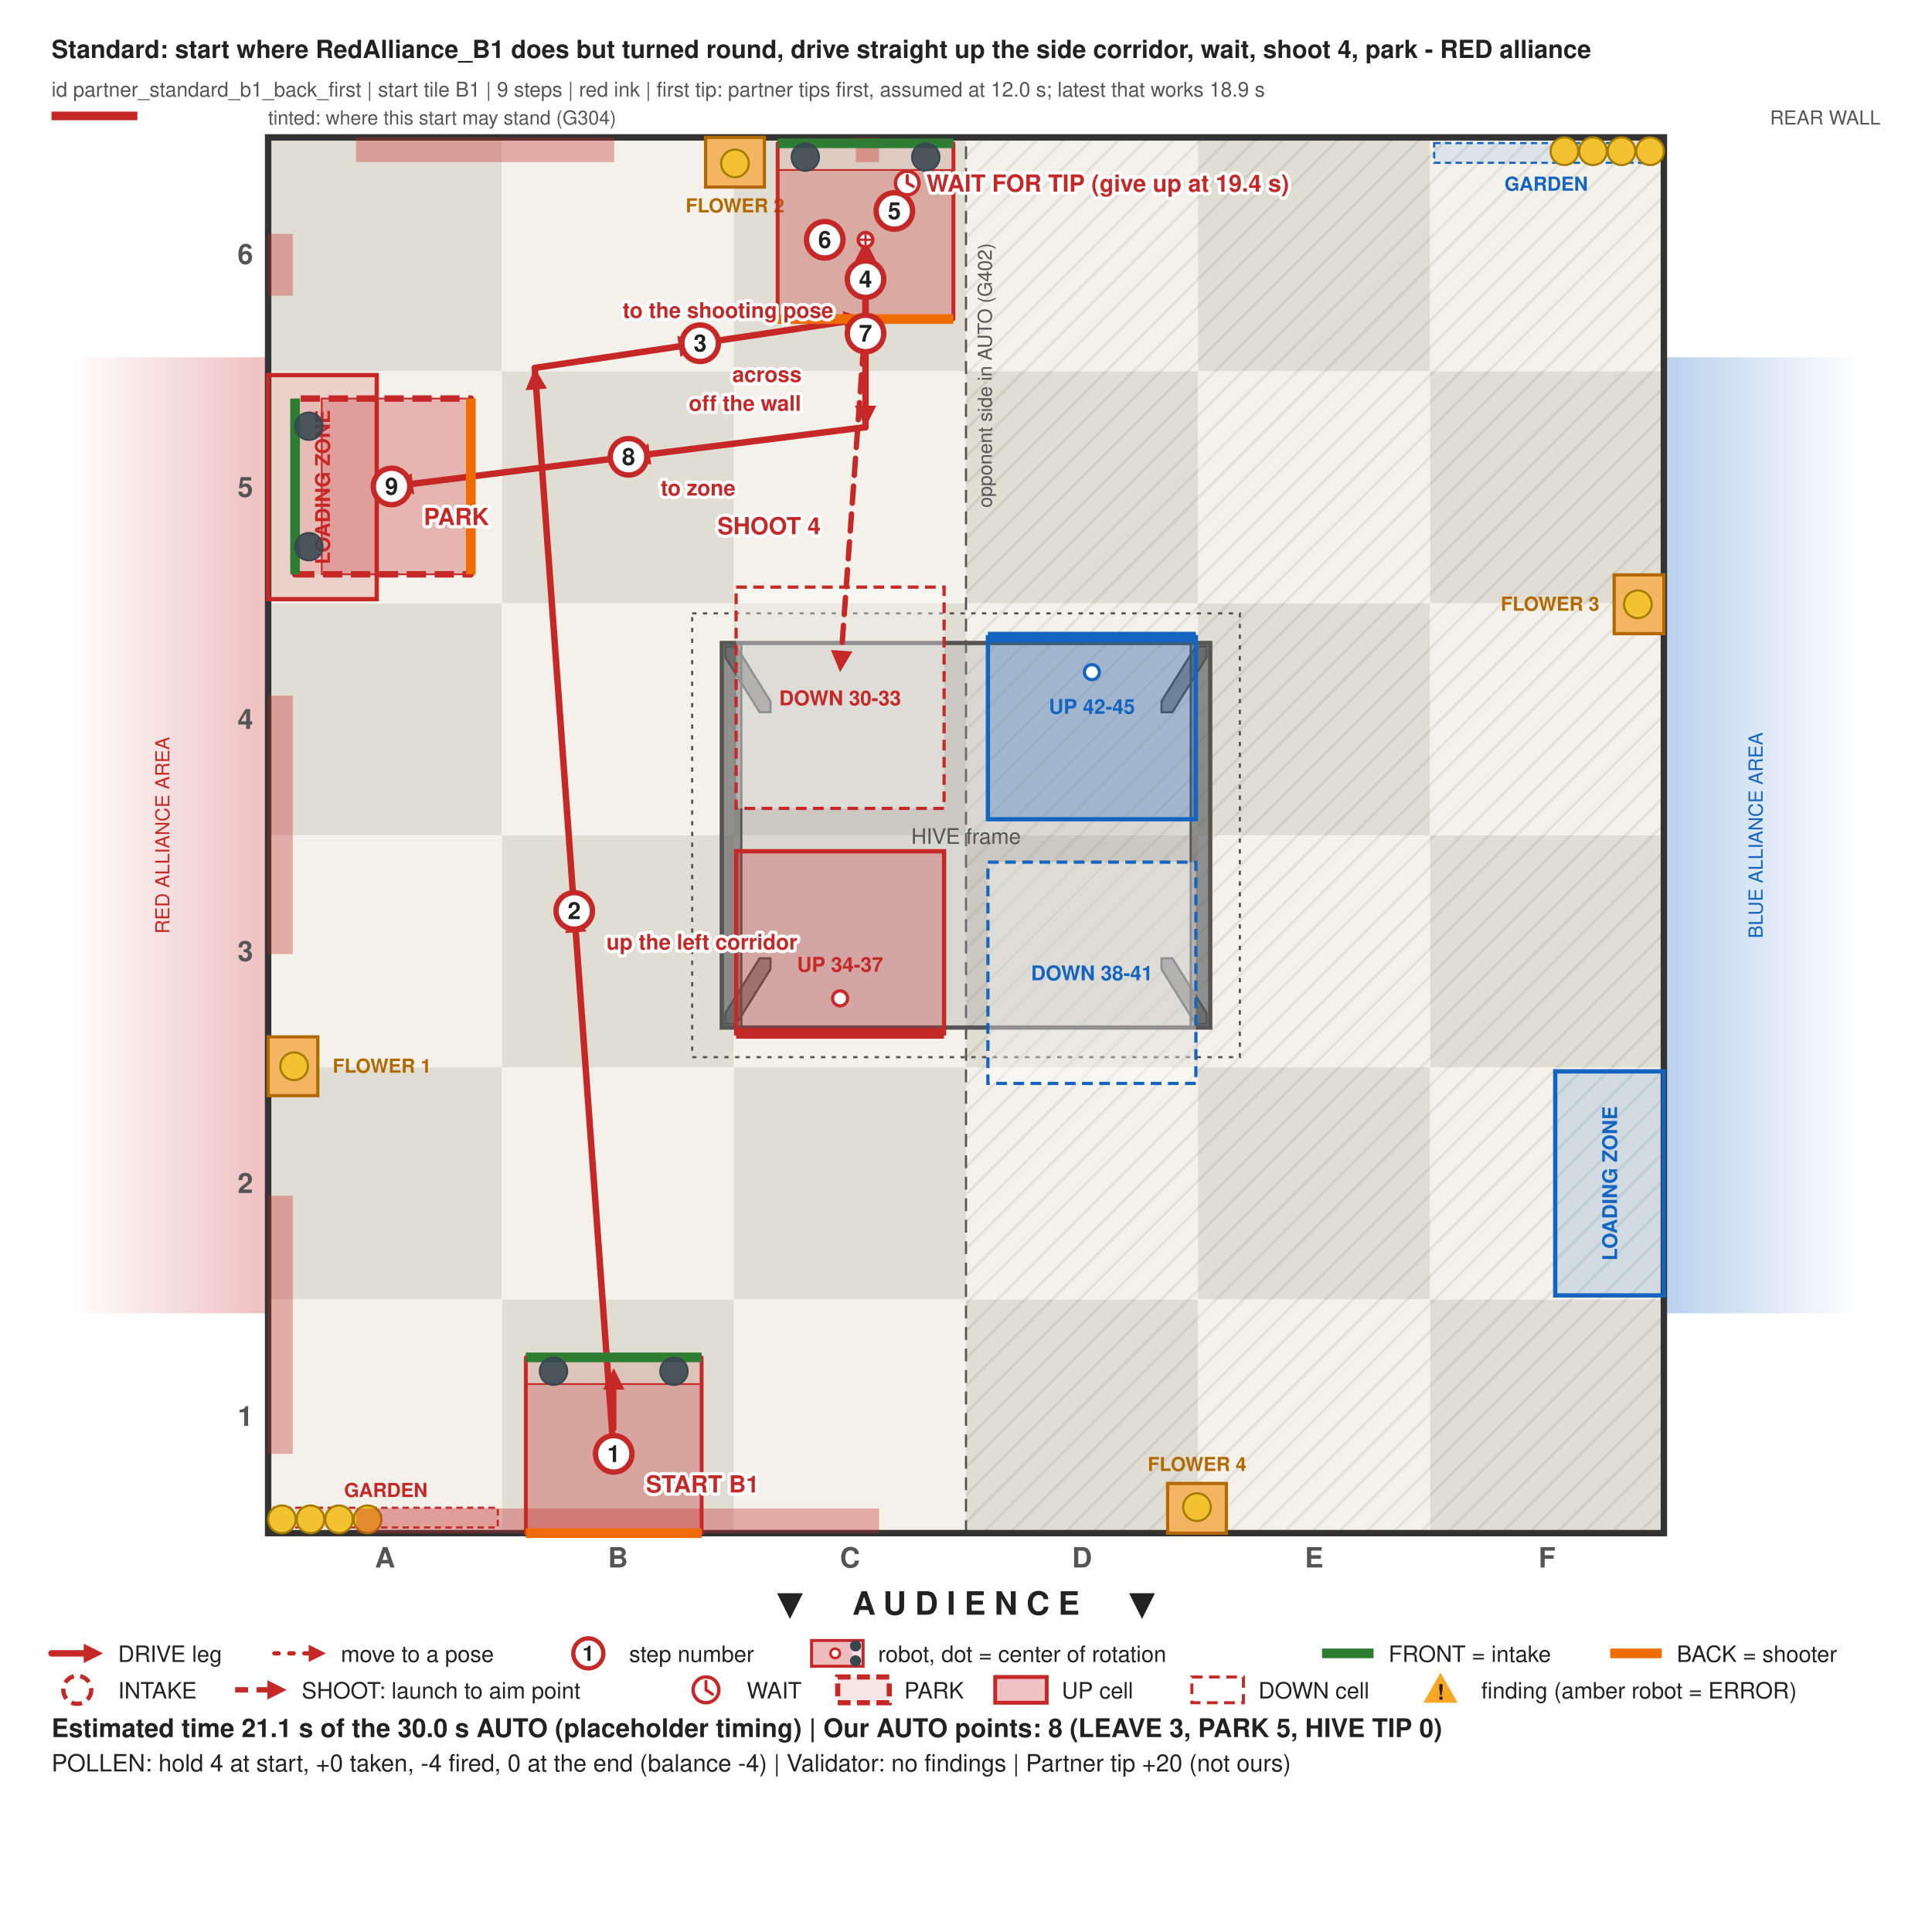
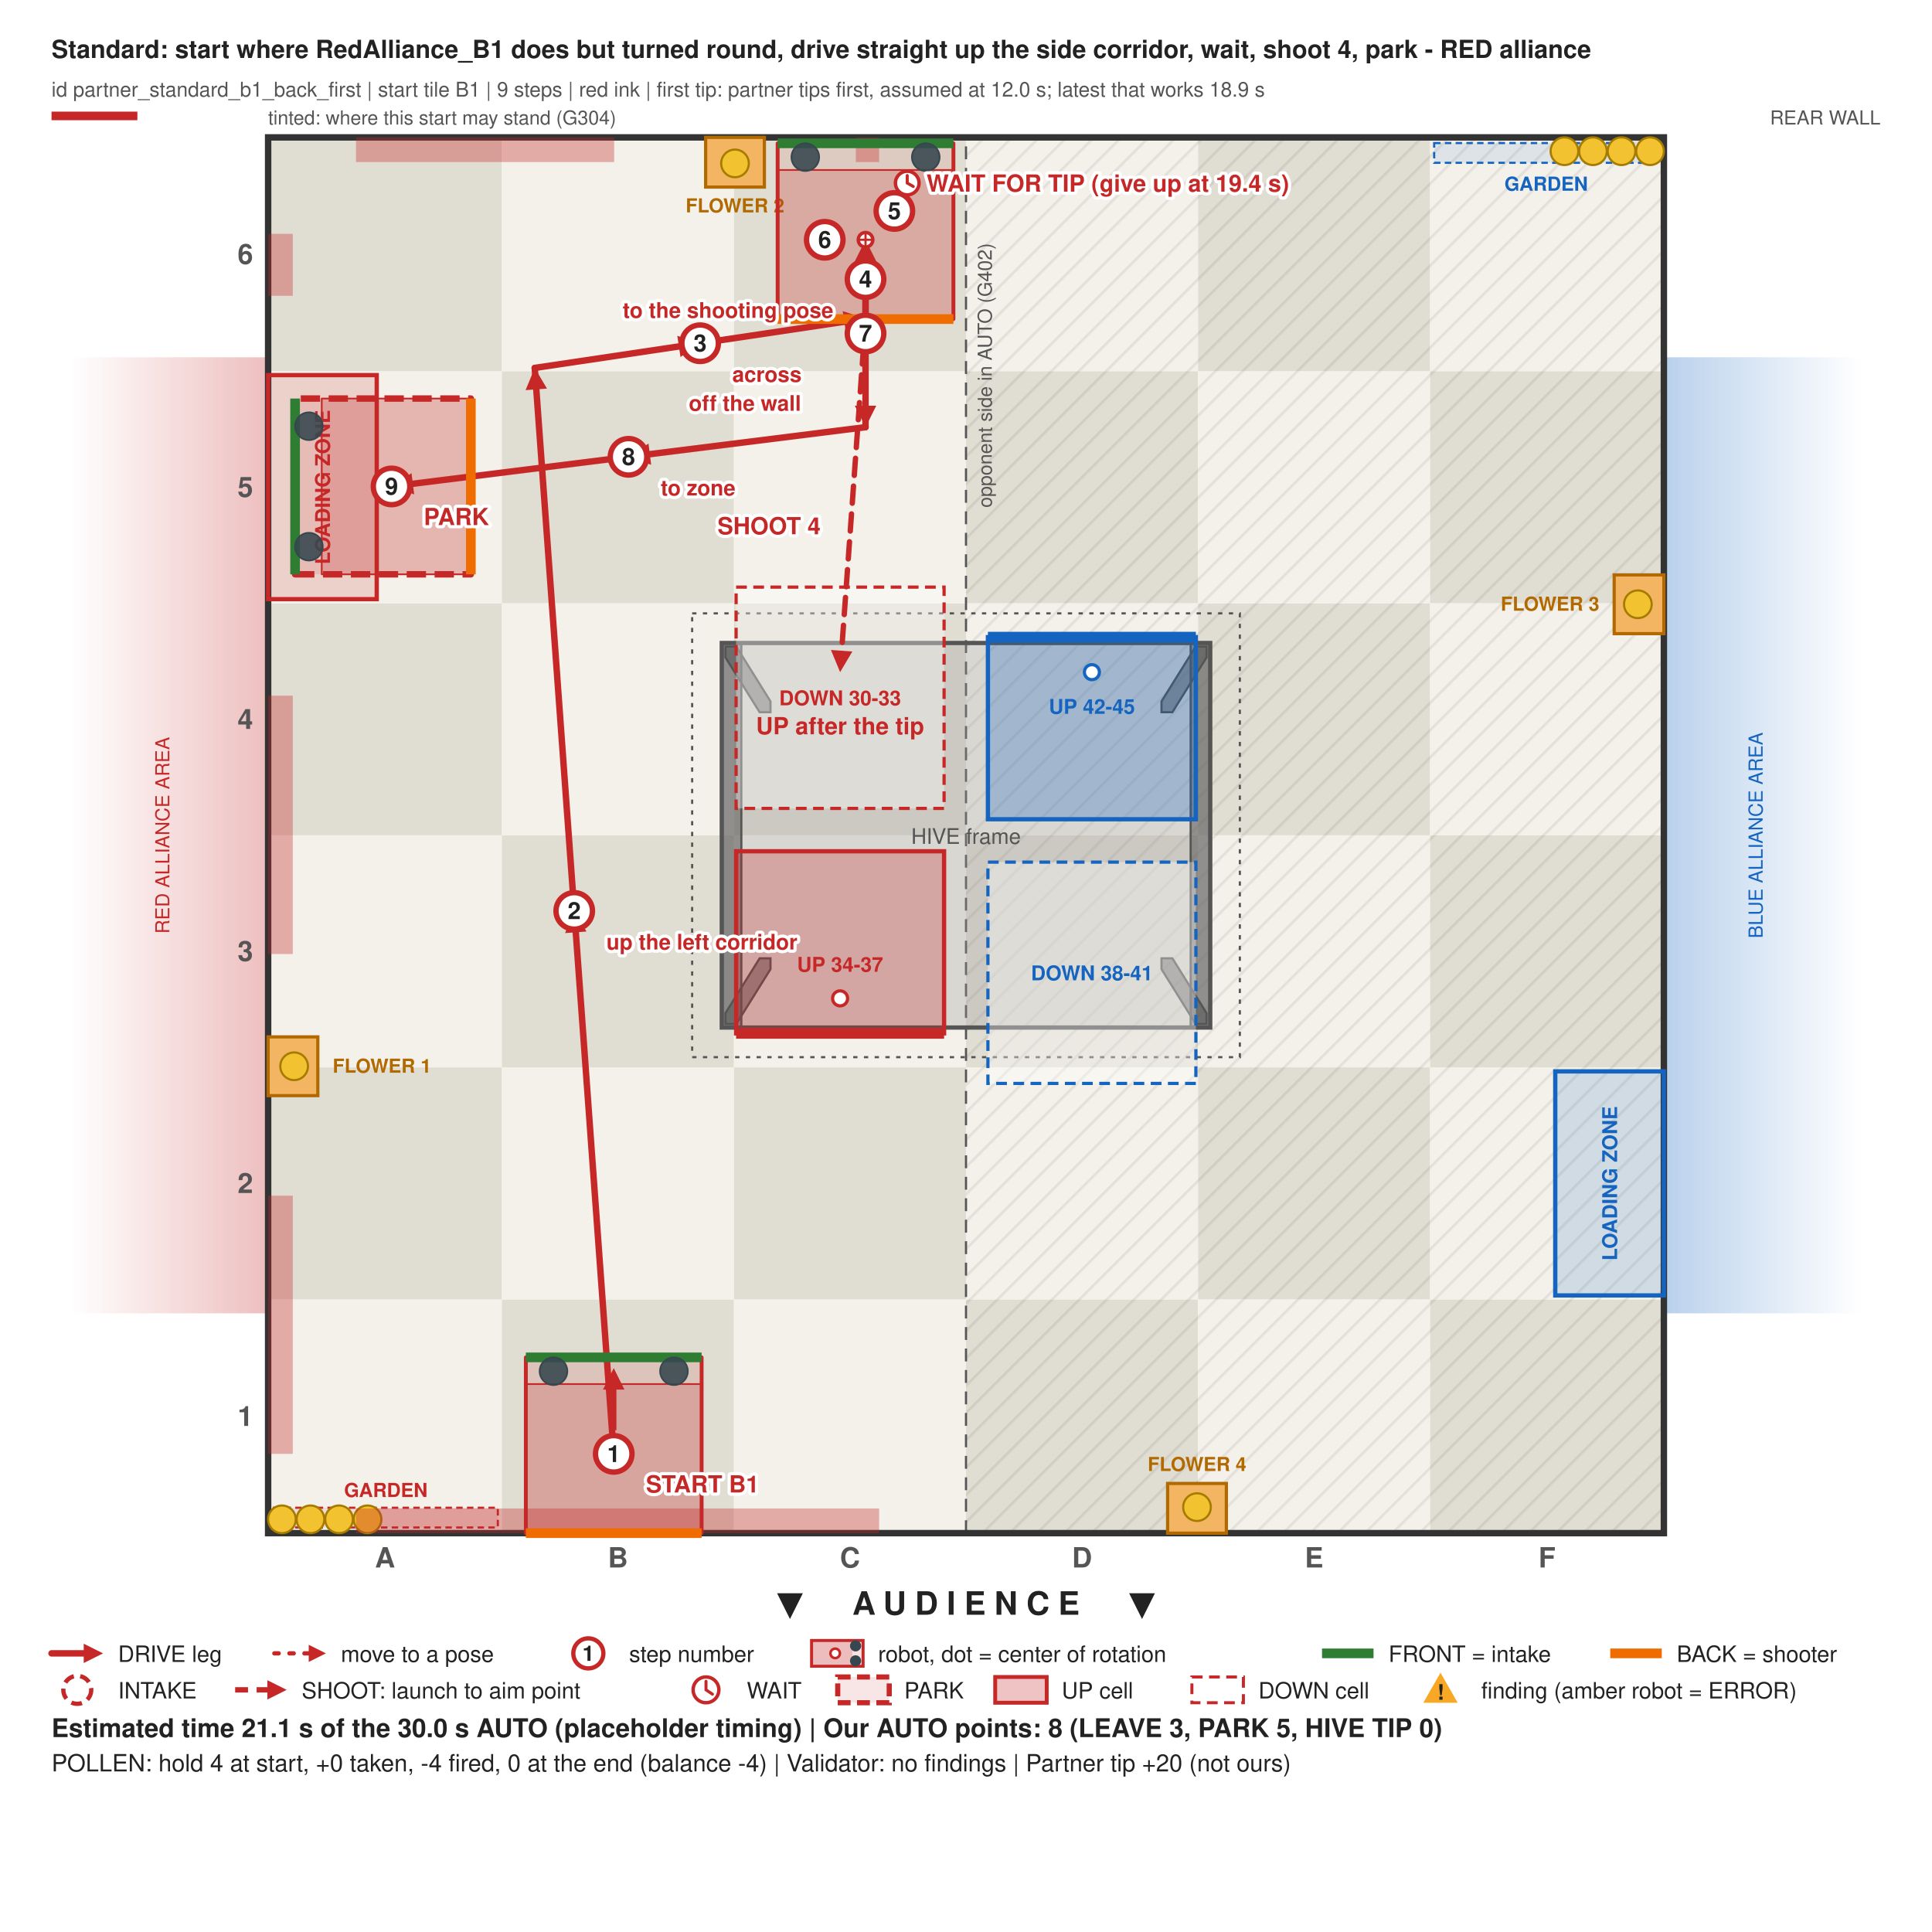
<svg xmlns="http://www.w3.org/2000/svg" viewBox="0 0 900 900" width="900" height="900" role="img" aria-labelledby="svg-title svg-desc" font-family="Helvetica, Arial, sans-serif">
  <defs>
    <linearGradient id="area-red" x1="1" y1="0" x2="0" y2="0">
      <stop offset="0" stop-color="#c62828" stop-opacity="0.30" />
      <stop offset="1" stop-color="#c62828" stop-opacity="0" />
    </linearGradient>
    <linearGradient id="area-blue" x1="0" y1="0" x2="1" y2="0">
      <stop offset="0" stop-color="#1565c0" stop-opacity="0.30" />
      <stop offset="1" stop-color="#1565c0" stop-opacity="0" />
    </linearGradient>
    <pattern id="opponent-hatch" width="9" height="9" patternUnits="userSpaceOnUse" patternTransform="rotate(45)">
      <line x1="0" y1="0" x2="0" y2="9" stroke="#000000" stroke-opacity="0.07" stroke-width="2.5" />
    </pattern>
  </defs>
  <rect id="background" x="0" y="0" width="900" height="900" fill="#ffffff" />
  <text id="title" x="24" y="27" font-size="11.61" font-weight="bold" fill="#222222">Standard: start where RedAlliance_B1 does but turned round, drive straight up the side corridor, wait, shoot 4, park - RED alliance</text>
  <text id="subtitle" x="24" y="45" font-size="9.5" fill="#555555">id partner_standard_b1_back_first  |  start tile B1  |  9 steps  |  red ink  |  first tip: partner tips first, assumed at 12.0 s; latest that works 18.9 s</text>
  <rect x="24" y="52" width="40" height="4" fill="#c62828" />
  <g id="field">
    <rect class="alliance-area" data-alliance="RED" x="32.9" y="166.43" width="92" height="445.37" fill="url(#area-red)" />
    <rect class="alliance-area" data-alliance="BLUE" x="775.1" y="166.43" width="92" height="445.37" fill="url(#area-blue)" />
    <text x="78.9" y="389.12" font-size="9" fill="#c62828" text-anchor="middle" transform="rotate(-90 78.9 389.12)">RED ALLIANCE AREA</text>
    <text x="821.1" y="389.12" font-size="9" fill="#1565c0" text-anchor="middle" transform="rotate(-90 821.1 389.12)">BLUE ALLIANCE AREA</text>
    <rect class="tile" data-tile="A1" x="124.9" y="605.3" width="108.9" height="108.9" fill="#f3f1ea" />
    <rect class="tile" data-tile="A2" x="124.9" y="497.2" width="108.9" height="108.1" fill="#e0ddd2" />
    <rect class="tile" data-tile="A3" x="124.9" y="389.1" width="108.9" height="108.1" fill="#f3f1ea" />
    <rect class="tile" data-tile="A4" x="124.9" y="281" width="108.9" height="108.1" fill="#e0ddd2" />
    <rect class="tile" data-tile="A5" x="124.9" y="172.9" width="108.9" height="108.1" fill="#f3f1ea" />
    <rect class="tile" data-tile="A6" x="124.9" y="64" width="108.9" height="108.9" fill="#e0ddd2" />
    <rect class="tile" data-tile="B1" x="233.8" y="605.3" width="108.1" height="108.9" fill="#e0ddd2" />
    <rect class="tile" data-tile="B2" x="233.8" y="497.2" width="108.1" height="108.1" fill="#f3f1ea" />
    <rect class="tile" data-tile="B3" x="233.8" y="389.1" width="108.1" height="108.1" fill="#e0ddd2" />
    <rect class="tile" data-tile="B4" x="233.8" y="281" width="108.1" height="108.1" fill="#f3f1ea" />
    <rect class="tile" data-tile="B5" x="233.8" y="172.9" width="108.1" height="108.1" fill="#e0ddd2" />
    <rect class="tile" data-tile="B6" x="233.8" y="64" width="108.1" height="108.9" fill="#f3f1ea" />
    <rect class="tile" data-tile="C1" x="341.9" y="605.3" width="108.1" height="108.9" fill="#f3f1ea" />
    <rect class="tile" data-tile="C2" x="341.9" y="497.2" width="108.1" height="108.1" fill="#e0ddd2" />
    <rect class="tile" data-tile="C3" x="341.9" y="389.1" width="108.1" height="108.1" fill="#f3f1ea" />
    <rect class="tile" data-tile="C4" x="341.9" y="281" width="108.1" height="108.1" fill="#e0ddd2" />
    <rect class="tile" data-tile="C5" x="341.9" y="172.9" width="108.1" height="108.1" fill="#f3f1ea" />
    <rect class="tile" data-tile="C6" x="341.9" y="64" width="108.1" height="108.9" fill="#e0ddd2" />
    <rect class="tile" data-tile="D1" x="450" y="605.3" width="108.1" height="108.9" fill="#e0ddd2" />
    <rect class="tile" data-tile="D2" x="450" y="497.2" width="108.1" height="108.1" fill="#f3f1ea" />
    <rect class="tile" data-tile="D3" x="450" y="389.1" width="108.1" height="108.1" fill="#e0ddd2" />
    <rect class="tile" data-tile="D4" x="450" y="281" width="108.1" height="108.1" fill="#f3f1ea" />
    <rect class="tile" data-tile="D5" x="450" y="172.9" width="108.1" height="108.1" fill="#e0ddd2" />
    <rect class="tile" data-tile="D6" x="450" y="64" width="108.1" height="108.9" fill="#f3f1ea" />
    <rect class="tile" data-tile="E1" x="558.1" y="605.3" width="108.1" height="108.9" fill="#f3f1ea" />
    <rect class="tile" data-tile="E2" x="558.1" y="497.2" width="108.1" height="108.1" fill="#e0ddd2" />
    <rect class="tile" data-tile="E3" x="558.1" y="389.1" width="108.1" height="108.1" fill="#f3f1ea" />
    <rect class="tile" data-tile="E4" x="558.1" y="281" width="108.1" height="108.1" fill="#e0ddd2" />
    <rect class="tile" data-tile="E5" x="558.1" y="172.9" width="108.1" height="108.1" fill="#f3f1ea" />
    <rect class="tile" data-tile="E6" x="558.1" y="64" width="108.1" height="108.9" fill="#e0ddd2" />
    <rect class="tile" data-tile="F1" x="666.2" y="605.3" width="108.9" height="108.9" fill="#e0ddd2" />
    <rect class="tile" data-tile="F2" x="666.2" y="497.2" width="108.9" height="108.1" fill="#f3f1ea" />
    <rect class="tile" data-tile="F3" x="666.2" y="389.1" width="108.9" height="108.1" fill="#e0ddd2" />
    <rect class="tile" data-tile="F4" x="666.2" y="281" width="108.9" height="108.1" fill="#f3f1ea" />
    <rect class="tile" data-tile="F5" x="666.2" y="172.9" width="108.9" height="108.1" fill="#e0ddd2" />
    <rect class="tile" data-tile="F6" x="666.2" y="64" width="108.9" height="108.9" fill="#f3f1ea" />
    <rect id="opponent-side" x="450" y="64" width="325.1" height="650.2" fill="url(#opponent-hatch)" />
    <line id="side-line" x1="450" y1="714.2" x2="450" y2="64" stroke="#555555" stroke-width="1" stroke-dasharray="6 4" />
    <text id="opponent-label" x="462" y="174.86" font-size="9" fill="#555555" text-anchor="middle" transform="rotate(-90 462 174.86)">opponent side in AUTO (G402)</text>
    <text class="tile-label" x="179.35" y="730.2" font-size="13" font-weight="bold" text-anchor="middle" fill="#555555">A</text>
    <text class="tile-label" x="287.85" y="730.2" font-size="13" font-weight="bold" text-anchor="middle" fill="#555555">B</text>
    <text class="tile-label" x="395.95" y="730.2" font-size="13" font-weight="bold" text-anchor="middle" fill="#555555">C</text>
    <text class="tile-label" x="504.05" y="730.2" font-size="13" font-weight="bold" text-anchor="middle" fill="#555555">D</text>
    <text class="tile-label" x="612.15" y="730.2" font-size="13" font-weight="bold" text-anchor="middle" fill="#555555">E</text>
    <text class="tile-label" x="720.65" y="730.2" font-size="13" font-weight="bold" text-anchor="middle" fill="#555555">F</text>
    <text class="tile-label" x="117.9" y="664.25" font-size="13" font-weight="bold" text-anchor="end" fill="#555555">1</text>
    <text class="tile-label" x="117.9" y="555.75" font-size="13" font-weight="bold" text-anchor="end" fill="#555555">2</text>
    <text class="tile-label" x="117.9" y="447.65" font-size="13" font-weight="bold" text-anchor="end" fill="#555555">3</text>
    <text class="tile-label" x="117.9" y="339.55" font-size="13" font-weight="bold" text-anchor="end" fill="#555555">4</text>
    <text class="tile-label" x="117.9" y="231.45" font-size="13" font-weight="bold" text-anchor="end" fill="#555555">5</text>
    <text class="tile-label" x="117.9" y="122.95" font-size="13" font-weight="bold" text-anchor="end" fill="#555555">6</text>
    <rect id="field-border" x="124.9" y="64" width="650.2" height="650.2" fill="none" stroke="#333333" stroke-width="3" />
  </g>
  <g id="structures">
    <rect id="hive-frame" x="336.23" y="299.53" width="227.54" height="179.14" fill="#9a9a9a" fill-opacity="0.30" stroke="#555555" stroke-width="2" />
    <rect id="hive-keepout" x="322.43" y="285.73" width="255.14" height="206.74" fill="none" stroke="#555555" stroke-width="1" stroke-dasharray="2 3" />
    <g id="hive-solid">
      <polygon class="hive-foot" points="336.23,478.67 345.35,478.67 345.35,299.53 336.23,299.53" fill="#555555" fill-opacity="0.55" stroke="#555555" stroke-width="1" />
      <polygon class="hive-foot" points="554.65,478.67 563.77,478.67 563.77,299.53 554.65,299.53" fill="#555555" fill-opacity="0.55" stroke="#555555" stroke-width="1" />
      <polygon class="hive-foot" points="337.94,477.01 343,477.01 358.92,451.48 358.92,446.42 353.86,446.42 337.94,471.95" fill="#555555" fill-opacity="0.55" stroke="#555555" stroke-width="1" />
      <polygon class="hive-foot" points="337.94,306.25 353.86,331.78 358.92,331.78 358.92,326.72 343,301.19 337.94,301.19" fill="#555555" fill-opacity="0.55" stroke="#555555" stroke-width="1" />
      <polygon class="hive-foot" points="541.08,451.48 557,477.01 562.06,477.01 562.06,471.95 546.14,446.42 541.08,446.42" fill="#555555" fill-opacity="0.55" stroke="#555555" stroke-width="1" />
      <polygon class="hive-foot" points="541.08,331.78 546.14,331.78 562.06,306.25 562.06,301.19 557,301.19 541.08,326.72" fill="#555555" fill-opacity="0.55" stroke="#555555" stroke-width="1" />
    </g>
    <text x="450" y="393.1" font-size="10" fill="#555555" text-anchor="middle">HIVE frame</text>
    <g class="hive" data-alliance="RED">
      <g class="cell cell-down" data-alliance="RED" data-side="REAR">
        <rect x="342.91" y="273.5" width="96.88" height="103.09" fill="#ffffff" fill-opacity="0.35" stroke="#c62828" stroke-width="1.5" stroke-dasharray="5 3" />
        <text x="391.35" y="328.55" font-size="9.5" font-weight="bold" fill="#c62828" text-anchor="middle">DOWN 30-33</text>
+         <text class="cell-cue" x="391.35" y="342.05" font-size="11" font-weight="bold" fill="#c62828" text-anchor="middle">UP after the tip</text>
      </g>
      <g class="cell cell-up" data-alliance="RED" data-side="AUDIENCE">
        <rect x="342.91" y="396.55" width="96.88" height="84.82" fill="#c62828" fill-opacity="0.28" stroke="#c62828" stroke-width="2" />
        <line class="cell-opening" x1="342.91" y1="481.38" x2="439.79" y2="481.38" stroke="#c62828" stroke-width="5" />
        <circle class="aim-point" cx="391.35" cy="465.08" r="3.5" fill="#ffffff" stroke="#c62828" stroke-width="1.5" />
        <text x="391.35" y="452.68" font-size="9.5" font-weight="bold" fill="#c62828" text-anchor="middle">UP 34-37</text>
      </g>
    </g>
    <g class="hive" data-alliance="BLUE">
      <g class="cell cell-down" data-alliance="BLUE" data-side="AUDIENCE">
        <rect x="460.21" y="401.61" width="96.88" height="103.09" fill="#ffffff" fill-opacity="0.35" stroke="#1565c0" stroke-width="1.5" stroke-dasharray="5 3" />
        <text x="508.65" y="456.66" font-size="9.5" font-weight="bold" fill="#1565c0" text-anchor="middle">DOWN 38-41</text>
      </g>
      <g class="cell cell-up" data-alliance="BLUE" data-side="REAR">
        <rect x="460.21" y="296.82" width="96.88" height="84.82" fill="#1565c0" fill-opacity="0.28" stroke="#1565c0" stroke-width="2" />
        <line class="cell-opening" x1="460.21" y1="296.82" x2="557.09" y2="296.82" stroke="#1565c0" stroke-width="5" />
        <circle class="aim-point" cx="508.65" cy="313.12" r="3.5" fill="#ffffff" stroke="#1565c0" stroke-width="1.5" />
        <text x="508.65" y="332.52" font-size="9.5" font-weight="bold" fill="#1565c0" text-anchor="middle">UP 42-45</text>
      </g>
    </g>
    <g class="flower" data-flower="1">
      <rect x="124.9" y="483.02" width="23.15" height="27.37" fill="#f3b562" stroke="#b26a00" stroke-width="1.5" />
      <circle cx="137.02" cy="496.71" r="6.44" fill="#f2c230" stroke="#a67c00" stroke-width="1" />
      <text x="154.95" y="499.71" font-size="9" fill="#b26a00" font-weight="bold" text-anchor="start">FLOWER 1</text>
    </g>
    <g class="flower" data-flower="2">
      <rect x="328.71" y="64" width="27.37" height="23.15" fill="#f3b562" stroke="#b26a00" stroke-width="1.5" />
      <circle cx="342.39" cy="76.12" r="6.44" fill="#f2c230" stroke="#a67c00" stroke-width="1" />
      <text x="342.39" y="98.95" font-size="9" fill="#b26a00" font-weight="bold" text-anchor="middle">FLOWER 2</text>
    </g>
    <g class="flower" data-flower="3">
      <rect x="751.95" y="267.81" width="23.15" height="27.37" fill="#f3b562" stroke="#b26a00" stroke-width="1.5" />
      <circle cx="762.98" cy="281.49" r="6.44" fill="#f2c230" stroke="#a67c00" stroke-width="1" />
      <text x="745.05" y="284.49" font-size="9" fill="#b26a00" font-weight="bold" text-anchor="end">FLOWER 3</text>
    </g>
    <g class="flower" data-flower="4">
      <rect x="543.92" y="691.05" width="27.37" height="23.15" fill="#f3b562" stroke="#b26a00" stroke-width="1.5" />
      <circle cx="557.61" cy="702.08" r="6.44" fill="#f2c230" stroke="#a67c00" stroke-width="1" />
      <text x="557.61" y="685.25" font-size="9" fill="#b26a00" font-weight="bold" text-anchor="middle">FLOWER 4</text>
    </g>
    <g class="garden" data-alliance="RED">
      <rect x="127.54" y="702.36" width="104.37" height="9.2" fill="#c62828" fill-opacity="0.10" stroke="#c62828" stroke-width="1" stroke-dasharray="3 2" />
      <circle class="pollen" cx="131.34" cy="707.76" r="6.44" fill="#f2c230" stroke="#a67c00" stroke-width="1" />
      <circle class="pollen" cx="144.63" cy="707.76" r="6.44" fill="#f2c230" stroke="#a67c00" stroke-width="1" />
      <circle class="pollen" cx="157.93" cy="707.76" r="6.44" fill="#f2c230" stroke="#a67c00" stroke-width="1" />
      <circle class="pollen" cx="171.22" cy="707.76" r="6.44" fill="#f2c230" stroke="#a67c00" stroke-width="1" />
      <text x="179.73" y="697.36" font-size="9" fill="#c62828" text-anchor="middle" font-weight="bold">GARDEN</text>
    </g>
    <g class="loading-zone" data-alliance="RED">
      <rect x="124.9" y="174.74" width="50.6" height="104.37" fill="#c62828" fill-opacity="0.16" stroke="#c62828" stroke-width="2" />
      <text x="150.2" y="230.43" font-size="9.5" font-weight="bold" fill="#c62828" text-anchor="middle" transform="rotate(-90 150.2 226.93)">LOADING ZONE</text>
    </g>
    <g class="garden" data-alliance="BLUE">
      <rect x="668.09" y="66.64" width="104.37" height="9.2" fill="#1565c0" fill-opacity="0.10" stroke="#1565c0" stroke-width="1" stroke-dasharray="3 2" />
      <circle class="pollen" cx="768.66" cy="70.44" r="6.44" fill="#f2c230" stroke="#a67c00" stroke-width="1" />
      <circle class="pollen" cx="755.37" cy="70.44" r="6.44" fill="#f2c230" stroke="#a67c00" stroke-width="1" />
      <circle class="pollen" cx="742.07" cy="70.44" r="6.44" fill="#f2c230" stroke="#a67c00" stroke-width="1" />
      <circle class="pollen" cx="728.78" cy="70.44" r="6.44" fill="#f2c230" stroke="#a67c00" stroke-width="1" />
      <text x="720.27" y="88.84" font-size="9" fill="#1565c0" text-anchor="middle" font-weight="bold">GARDEN</text>
    </g>
    <g class="loading-zone" data-alliance="BLUE">
      <rect x="724.5" y="499.09" width="50.6" height="104.37" fill="#1565c0" fill-opacity="0.16" stroke="#1565c0" stroke-width="2" />
      <text x="749.8" y="554.77" font-size="9.5" font-weight="bold" fill="#1565c0" text-anchor="middle" transform="rotate(-90 749.8 551.27)">LOADING ZONE</text>
    </g>
    <text id="audience-label" x="450" y="752.2" font-size="15" font-weight="bold" letter-spacing="4" text-anchor="middle" fill="#222222">AUDIENCE</text>
    <polygon class="compass-arrow" points="362,742.2 374,742.2 368,754.2" fill="#222222" />
    <polygon class="compass-arrow" points="526,742.2 538,742.2 532,754.2" fill="#222222" />
    <text x="876" y="58" font-size="9" fill="#555555" text-anchor="end">REAR WALL</text>
  </g>
  <g id="start-bands" data-heading="90">
    <rect class="start-band" data-wall="RED" data-from="8.03" data-to="34.18" x="124.9" y="556.99" width="11.5" height="120.27" fill="#c62828" fill-opacity="0.35" />
    <rect class="start-band" data-wall="RED" data-from="58.65" data-to="84.81" x="124.9" y="324.06" width="11.5" height="120.37" fill="#c62828" fill-opacity="0.35" />
    <rect class="start-band" data-wall="RED" data-from="125.3" data-to="131.58" x="124.9" y="108.94" width="11.5" height="28.86" fill="#c62828" fill-opacity="0.35" />
    <rect class="start-band" data-wall="AUDIENCE" data-from="8.9" data-to="61.87" x="165.84" y="702.7" width="243.68" height="11.5" fill="#c62828" fill-opacity="0.35" />
    <rect class="start-band" data-wall="REAR" data-from="8.9" data-to="35.05" x="165.84" y="64" width="120.27" height="11.5" fill="#c62828" fill-opacity="0.35" />
    <rect class="start-band" data-wall="REAR" data-from="59.52" data-to="61.87" x="398.67" y="64" width="10.85" height="11.5" fill="#c62828" fill-opacity="0.35" />
    <text class="start-band-label" x="124.9" y="58" font-size="9" fill="#555555">tinted: where this start may stand (G304)</text>
  </g>
  <g id="route" data-ink="#c62828" data-alliance="RED" data-route="partner_standard_b1_back_first">
    <g class="drive-leg" data-step="2" data-mode="CONSTANT">
      <path class="leg" d="M 285.9 677.26 L 249.1 171.4" fill="none" stroke="#c62828" stroke-width="3" stroke-linecap="round" stroke-linejoin="round" />
      <polygon class="arrowhead" points="267.5,424.33 273.21,433.94 263.24,434.67" fill="#c62828" />
      <polygon class="arrowhead" points="249.1,171.4 254.81,181.01 244.84,181.74" fill="#c62828" />
    </g>
    <g class="drive-leg" data-step="3" data-mode="CONSTANT">
      <path class="leg" d="M 249.1 171.4 L 403.2 148.4" fill="none" stroke="#c62828" stroke-width="3" stroke-linecap="round" stroke-linejoin="round" />
      <polygon class="arrowhead" points="326.15,159.9 317,166.32 315.52,156.43" fill="#c62828" />
      <polygon class="arrowhead" points="403.2,148.4 394.05,154.82 392.57,144.93" fill="#c62828" />
    </g>
    <g class="drive-leg" data-step="4" data-mode="CONSTANT">
      <path class="leg" d="M 403.2 148.4 L 403.2 111.7" fill="none" stroke="#c62828" stroke-width="3" stroke-linecap="round" stroke-linejoin="round" />
      <polygon class="arrowhead" points="403.2,111.7 408.2,121.7 398.2,121.7" fill="#c62828" />
    </g>
    <g class="drive-leg" data-step="7" data-mode="CONSTANT">
      <path class="leg" d="M 403.2 111.7 L 403.2 199" fill="none" stroke="#c62828" stroke-width="3" stroke-linecap="round" stroke-linejoin="round" />
      <polygon class="arrowhead" points="403.2,199 398.2,189 408.2,189" fill="#c62828" />
    </g>
    <g class="drive-leg" data-step="8" data-mode="LINEAR">
      <path class="leg" d="M 403.2 199 L 182.4 226.6" fill="none" stroke="#c62828" stroke-width="3" stroke-linecap="round" stroke-linejoin="round" />
      <polygon class="arrowhead" points="292.8,212.8 302.1,206.6 303.34,216.52" fill="#c62828" />
      <polygon class="arrowhead" points="182.4,226.6 191.7,220.4 192.94,230.32" fill="#c62828" />
    </g>
    <g id="start-footprint" class="footprint start" data-step="1">
      <polygon class="outline" points="244.96,632.32 244.96,714.2 326.84,714.2 326.84,632.32" fill="#c62828" fill-opacity="0.14" stroke="#c62828" stroke-width="1.8" stroke-linejoin="round" />
      <polygon class="chassis" points="244.96,644.74 244.96,714.2 326.84,714.2 326.84,644.74" fill="#c62828" fill-opacity="0.2" stroke="#c62828" stroke-width="0.8" stroke-linejoin="round" />
      <line class="front-edge" x1="244.96" y1="632.32" x2="326.84" y2="632.32" stroke="#2e7d32" stroke-width="4.5" />
      <line class="back-edge" x1="244.96" y1="714.2" x2="326.84" y2="714.2" stroke="#ef6c00" stroke-width="4.5" />
      <circle class="wheel" data-wheel="LEFT" cx="257.84" cy="638.76" r="6.44" fill="#37474f" fill-opacity="0.88" stroke="#37474f" stroke-width="0.8" />
      <circle class="wheel" data-wheel="RIGHT" cx="313.96" cy="638.76" r="6.44" fill="#37474f" fill-opacity="0.88" stroke="#37474f" stroke-width="0.8" />
      <g class="pose-point" data-x="35" data-y="8.03">
        <circle cx="285.9" cy="677.26" r="3.4" fill="#ffffff" fill-opacity="0.92" stroke="#c62828" stroke-width="1.6" />
        <line x1="282.5" y1="677.26" x2="289.3" y2="677.26" stroke="#c62828" stroke-width="1" />
        <line x1="285.9" y1="673.86" x2="285.9" y2="680.66" stroke="#c62828" stroke-width="1" />
      </g>
      <line class="heading-arrow" x1="285.9" y1="666.26" x2="285.9" y2="645.32" stroke="#c62828" stroke-width="2.5" />
      <polygon class="arrowhead" points="285.9,637.32 290.9,647.32 280.9,647.32" fill="#c62828" />
    </g>
    <g class="shoot-pose" data-step="6" data-nominal="false">
      <polygon class="outline" points="362.26,66.76 362.26,148.64 444.14,148.64 444.14,66.76" fill="#c62828" fill-opacity="0.1" stroke="#c62828" stroke-width="1.8" stroke-linejoin="round" />
      <polygon class="chassis" points="362.26,79.18 362.26,148.64 444.14,148.64 444.14,79.18" fill="#c62828" fill-opacity="0.2" stroke="#c62828" stroke-width="0.8" stroke-linejoin="round" />
      <line class="front-edge" x1="362.26" y1="66.76" x2="444.14" y2="66.76" stroke="#2e7d32" stroke-width="4.5" />
      <line class="back-edge" x1="362.26" y1="148.64" x2="444.14" y2="148.64" stroke="#ef6c00" stroke-width="4.5" />
      <circle class="wheel" data-wheel="LEFT" cx="375.14" cy="73.2" r="6.44" fill="#37474f" fill-opacity="0.88" stroke="#37474f" stroke-width="0.8" />
      <circle class="wheel" data-wheel="RIGHT" cx="431.26" cy="73.2" r="6.44" fill="#37474f" fill-opacity="0.88" stroke="#37474f" stroke-width="0.8" />
      <g class="pose-point" data-x="60.5" data-y="130.98">
        <circle cx="403.2" cy="111.7" r="3.4" fill="#ffffff" fill-opacity="0.92" stroke="#c62828" stroke-width="1.6" />
        <line x1="399.8" y1="111.7" x2="406.6" y2="111.7" stroke="#c62828" stroke-width="1" />
        <line x1="403.2" y1="108.3" x2="403.2" y2="115.1" stroke="#c62828" stroke-width="1" />
      </g>
      <line class="shot" x1="403.2" y1="148.64" x2="392" y2="304.14" stroke="#c62828" stroke-width="2.5" stroke-dasharray="8 5" stroke-linecap="round" />
      <polygon class="arrowhead" points="391.35,313.12 387.08,302.78 397.06,303.5" fill="#c62828" />
    </g>
    <g class="park-outline" data-step="9">
      <polygon class="outline" points="137.46,267.54 219.34,267.54 219.34,185.66 137.46,185.66" fill="#c62828" fill-opacity="0.12" stroke="#c62828" stroke-width="3" stroke-dasharray="9 4" stroke-linejoin="round" />
      <polygon class="chassis" points="149.88,267.54 219.34,267.54 219.34,185.66 149.88,185.66" fill="#c62828" fill-opacity="0.2" stroke="#c62828" stroke-width="0.8" stroke-linejoin="round" />
      <line class="front-edge" x1="137.46" y1="267.54" x2="137.46" y2="185.66" stroke="#2e7d32" stroke-width="4.5" />
      <line class="back-edge" x1="219.34" y1="267.54" x2="219.34" y2="185.66" stroke="#ef6c00" stroke-width="4.5" />
      <circle class="wheel" data-wheel="LEFT" cx="143.9" cy="254.66" r="6.44" fill="#37474f" fill-opacity="0.88" stroke="#37474f" stroke-width="0.8" />
      <circle class="wheel" data-wheel="RIGHT" cx="143.9" cy="198.54" r="6.44" fill="#37474f" fill-opacity="0.88" stroke="#37474f" stroke-width="0.8" />
      <g class="pose-point" data-x="12.5" data-y="106">
        <circle cx="182.4" cy="226.6" r="3.4" fill="#ffffff" fill-opacity="0.92" stroke="#c62828" stroke-width="1.6" />
        <line x1="179" y1="226.6" x2="185.8" y2="226.6" stroke="#c62828" stroke-width="1" />
        <line x1="182.4" y1="223.2" x2="182.4" y2="230" stroke="#c62828" stroke-width="1" />
      </g>
    </g>
    <g id="badges">
      <g class="badge" data-step="1" data-kind="START">
        <circle cx="285.9" cy="677.26" r="8.5" fill="#ffffff" stroke="#c62828" stroke-width="2.5" />
        <text x="285.9" y="681.06" font-size="11" font-weight="bold" text-anchor="middle" fill="#222222">1</text>
      </g>
      <g class="badge" data-step="2" data-kind="DRIVE">
        <circle cx="267.5" cy="424.33" r="8.5" fill="#ffffff" stroke="#c62828" stroke-width="2.5" />
        <text x="267.5" y="428.13" font-size="11" font-weight="bold" text-anchor="middle" fill="#222222">2</text>
      </g>
      <g class="badge" data-step="3" data-kind="DRIVE">
        <circle cx="326.15" cy="159.9" r="8.5" fill="#ffffff" stroke="#c62828" stroke-width="2.5" />
        <text x="326.15" y="163.7" font-size="11" font-weight="bold" text-anchor="middle" fill="#222222">3</text>
      </g>
      <g class="badge" data-step="4" data-kind="DRIVE">
        <circle cx="403.2" cy="130.05" r="8.5" fill="#ffffff" stroke="#c62828" stroke-width="2.5" />
        <text x="403.2" y="133.85" font-size="11" font-weight="bold" text-anchor="middle" fill="#222222">4</text>
      </g>
      <g class="badge" data-step="5" data-kind="WAIT_FOR_TIP">
        <circle cx="416.63" cy="98.27" r="8.5" fill="#ffffff" stroke="#c62828" stroke-width="2.5" />
        <text x="416.63" y="102.07" font-size="11" font-weight="bold" text-anchor="middle" fill="#222222">5</text>
      </g>
      <g class="badge" data-step="6" data-kind="SHOOT">
        <circle cx="384.2" cy="111.7" r="8.5" fill="#ffffff" stroke="#c62828" stroke-width="2.5" />
        <text x="384.2" y="115.5" font-size="11" font-weight="bold" text-anchor="middle" fill="#222222">6</text>
      </g>
      <g class="badge" data-step="7" data-kind="DRIVE">
        <circle cx="403.2" cy="155.35" r="8.5" fill="#ffffff" stroke="#c62828" stroke-width="2.5" />
        <text x="403.2" y="159.15" font-size="11" font-weight="bold" text-anchor="middle" fill="#222222">7</text>
      </g>
      <g class="badge" data-step="8" data-kind="DRIVE">
        <circle cx="292.8" cy="212.8" r="8.5" fill="#ffffff" stroke="#c62828" stroke-width="2.5" />
        <text x="292.8" y="216.6" font-size="11" font-weight="bold" text-anchor="middle" fill="#222222">8</text>
      </g>
      <g class="badge" data-step="9" data-kind="PARK">
        <circle cx="182.4" cy="226.6" r="8.5" fill="#ffffff" stroke="#c62828" stroke-width="2.5" />
        <text x="182.4" y="230.4" font-size="11" font-weight="bold" text-anchor="middle" fill="#222222">9</text>
      </g>
    </g>
    <g id="step-labels">
      <text class="step-label" x="300.9" y="695.26" font-size="11" font-weight="bold" fill="#c62828" text-anchor="start" stroke="#ffffff" stroke-width="3" stroke-linejoin="round" paint-order="stroke">START B1</text>
      <text class="step-label" x="282.5" y="442.33" font-size="10" font-weight="bold" fill="#c62828" text-anchor="start" stroke="#ffffff" stroke-width="3" stroke-linejoin="round" paint-order="stroke">up the left corridor</text>
      <text class="step-label" x="341.15" y="177.9" font-size="10" font-weight="bold" fill="#c62828" text-anchor="start" stroke="#ffffff" stroke-width="3" stroke-linejoin="round" paint-order="stroke">across</text>
      <text class="step-label" x="388.2" y="148.05" font-size="10" font-weight="bold" fill="#c62828" text-anchor="end" stroke="#ffffff" stroke-width="3" stroke-linejoin="round" paint-order="stroke">to the shooting pose</text>
      <g class="clock">
        <circle cx="422.63" cy="85.27" r="5.5" fill="#ffffff" stroke="#c62828" stroke-width="1.6" />
        <polyline points="422.63,81.77 422.63,85.27 425.43,86.87" fill="none" stroke="#c62828" stroke-width="1.4" stroke-linecap="round" />
      </g>
      <text class="step-label" x="431.63" y="89.27" font-size="11" font-weight="bold" fill="#c62828" text-anchor="start" stroke="#ffffff" stroke-width="3" stroke-linejoin="round" paint-order="stroke">WAIT FOR TIP (give up at 19.4 s)</text>
      <text class="step-label" x="382.27" y="248.88" font-size="11" font-weight="bold" fill="#c62828" text-anchor="end" stroke="#ffffff" stroke-width="3" stroke-linejoin="round" paint-order="stroke">SHOOT 4</text>
      <text class="step-label" x="373.2" y="191.35" font-size="10" font-weight="bold" fill="#c62828" text-anchor="end" stroke="#ffffff" stroke-width="3" stroke-linejoin="round" paint-order="stroke">off the wall</text>
      <text class="step-label" x="307.8" y="230.8" font-size="10" font-weight="bold" fill="#c62828" text-anchor="start" stroke="#ffffff" stroke-width="3" stroke-linejoin="round" paint-order="stroke">to zone</text>
      <text class="step-label" x="197.4" y="244.6" font-size="11" font-weight="bold" fill="#c62828" text-anchor="start" stroke="#ffffff" stroke-width="3" stroke-linejoin="round" paint-order="stroke">PARK</text>
    </g>
    <g id="issue-marks">
</g>
  </g>
  <g id="legend">
    <g class="legend-item" data-icon="drive">
      <line x1="24" y1="770.2" x2="40" y2="770.2" stroke="#c62828" stroke-width="3" stroke-linecap="round" />
      <polygon class="arrowhead" points="48,770.2 39,774.7 39,765.7" fill="#c62828" />
      <text x="55" y="774.2" font-size="10.5" fill="#222222">DRIVE leg</text>
    </g>
    <g class="legend-item" data-icon="approach">
      <line x1="127.81" y1="770.2" x2="143.81" y2="770.2" stroke="#c62828" stroke-width="2" stroke-dasharray="2 5" stroke-linecap="round" />
      <polygon class="arrowhead" points="151.81,770.2 143.81,774.2 143.81,766.2" fill="#c62828" />
      <text x="158.81" y="774.2" font-size="10.5" fill="#222222">move to a pose</text>
    </g>
    <g class="legend-item" data-icon="badge">
      <circle cx="274.07" cy="770.2" r="7" fill="#ffffff" stroke="#c62828" stroke-width="2" />
      <text x="274.07" y="773.7" font-size="10" font-weight="bold" text-anchor="middle" fill="#222222">1</text>
      <text x="293.07" y="774.2" font-size="10.5" fill="#222222">step number</text>
    </g>
    <g class="legend-item" data-icon="robot">
      <rect x="378.06" y="764.2" width="24" height="12" fill="#c62828" fill-opacity="0.14" stroke="#c62828" stroke-width="1.4" />
      <rect x="378.06" y="764.2" width="19" height="12" fill="#c62828" fill-opacity="0.2" />
      <circle cx="398.56" cy="766.7" r="2.6" fill="#37474f" />
      <circle cx="398.56" cy="773.7" r="2.6" fill="#37474f" />
      <circle cx="389.06" cy="770.2" r="2.2" fill="#ffffff" stroke="#c62828" stroke-width="1.2" />
      <text x="409.06" y="774.2" font-size="10.5" fill="#222222">robot, dot = center of rotation</text>
    </g>
    <g class="legend-item" data-icon="front">
      <line x1="615.85" y1="770.2" x2="639.85" y2="770.2" stroke="#2e7d32" stroke-width="4.5" />
      <text x="646.85" y="774.2" font-size="10.5" fill="#222222">FRONT = intake</text>
    </g>
    <g class="legend-item" data-icon="back">
      <line x1="750.11" y1="770.2" x2="774.11" y2="770.2" stroke="#ef6c00" stroke-width="4.5" />
      <text x="781.11" y="774.2" font-size="10.5" fill="#222222">BACK = shooter</text>
    </g>
    <g class="legend-item" data-icon="intake">
      <circle cx="36" cy="787.2" r="6.5" fill="none" stroke="#c62828" stroke-width="2" stroke-dasharray="5 3" />
      <text x="55" y="791.2" font-size="10.5" fill="#222222">INTAKE</text>
    </g>
    <g class="legend-item" data-icon="shoot">
      <line x1="109.54" y1="787.2" x2="125.54" y2="787.2" stroke="#c62828" stroke-width="2.5" stroke-dasharray="6 4" />
      <polygon class="arrowhead" points="133.54,787.2 124.54,791.7 124.54,782.7" fill="#c62828" />
      <text x="140.54" y="791.2" font-size="10.5" fill="#222222">SHOOT: launch to aim point</text>
    </g>
    <g class="legend-item" data-icon="wait">
      <circle cx="328.88" cy="787.2" r="6" fill="#ffffff" stroke="#c62828" stroke-width="1.6" />
      <polyline points="328.88,783.2 328.88,787.2 331.88,789.2" fill="none" stroke="#c62828" stroke-width="1.4" stroke-linecap="round" />
      <text x="347.88" y="791.2" font-size="10.5" fill="#222222">WAIT</text>
    </g>
    <g class="legend-item" data-icon="park">
      <rect x="390.24" y="781.2" width="24" height="12" fill="#c62828" fill-opacity="0.12" stroke="#c62828" stroke-width="2.4" stroke-dasharray="6 3" />
      <text x="421.24" y="791.2" font-size="10.5" fill="#222222">PARK</text>
    </g>
    <g class="legend-item" data-icon="up">
      <rect x="463.6" y="781.2" width="24" height="12" fill="#c62828" fill-opacity="0.28" stroke="#c62828" stroke-width="1.8" />
      <text x="494.6" y="791.2" font-size="10.5" fill="#222222">UP cell</text>
    </g>
    <g class="legend-item" data-icon="down">
      <rect x="555.23" y="781.2" width="24" height="12" fill="#ffffff" fill-opacity="0.35" stroke="#c62828" stroke-width="1.4" stroke-dasharray="5 3" />
      <text x="586.23" y="791.2" font-size="10.5" fill="#222222">DOWN cell</text>
    </g>
    <g class="legend-item" data-icon="issue">
      <polygon points="671.04,779.2 679.04,793.2 663.04,793.2" fill="#f9a825" />
      <text x="671.04" y="791.8" font-size="10" font-weight="bold" text-anchor="middle" fill="#222222">!</text>
      <text x="690.04" y="791.2" font-size="10.5" fill="#222222">finding (amber robot = ERROR)</text>
    </g>
  </g>
  <g id="footer">
    <text id="footer-metrics" x="24" y="809.2" font-size="12" font-weight="bold" fill="#222222">Estimated time 21.1 s of the 30.0 s AUTO (placeholder timing)   |   Our AUTO points: 8  (LEAVE 3, PARK 5, HIVE TIP 0)</text>
    <text id="footer-pollen" x="24" y="825.2" font-size="11.1" fill="#222222">POLLEN: hold 4 at start, +0 taken, -4 fired, 0 at the end (balance -4)   |   Validator: no findings   |   Partner tip +20 (not ours)</text>
  </g>
</svg>
